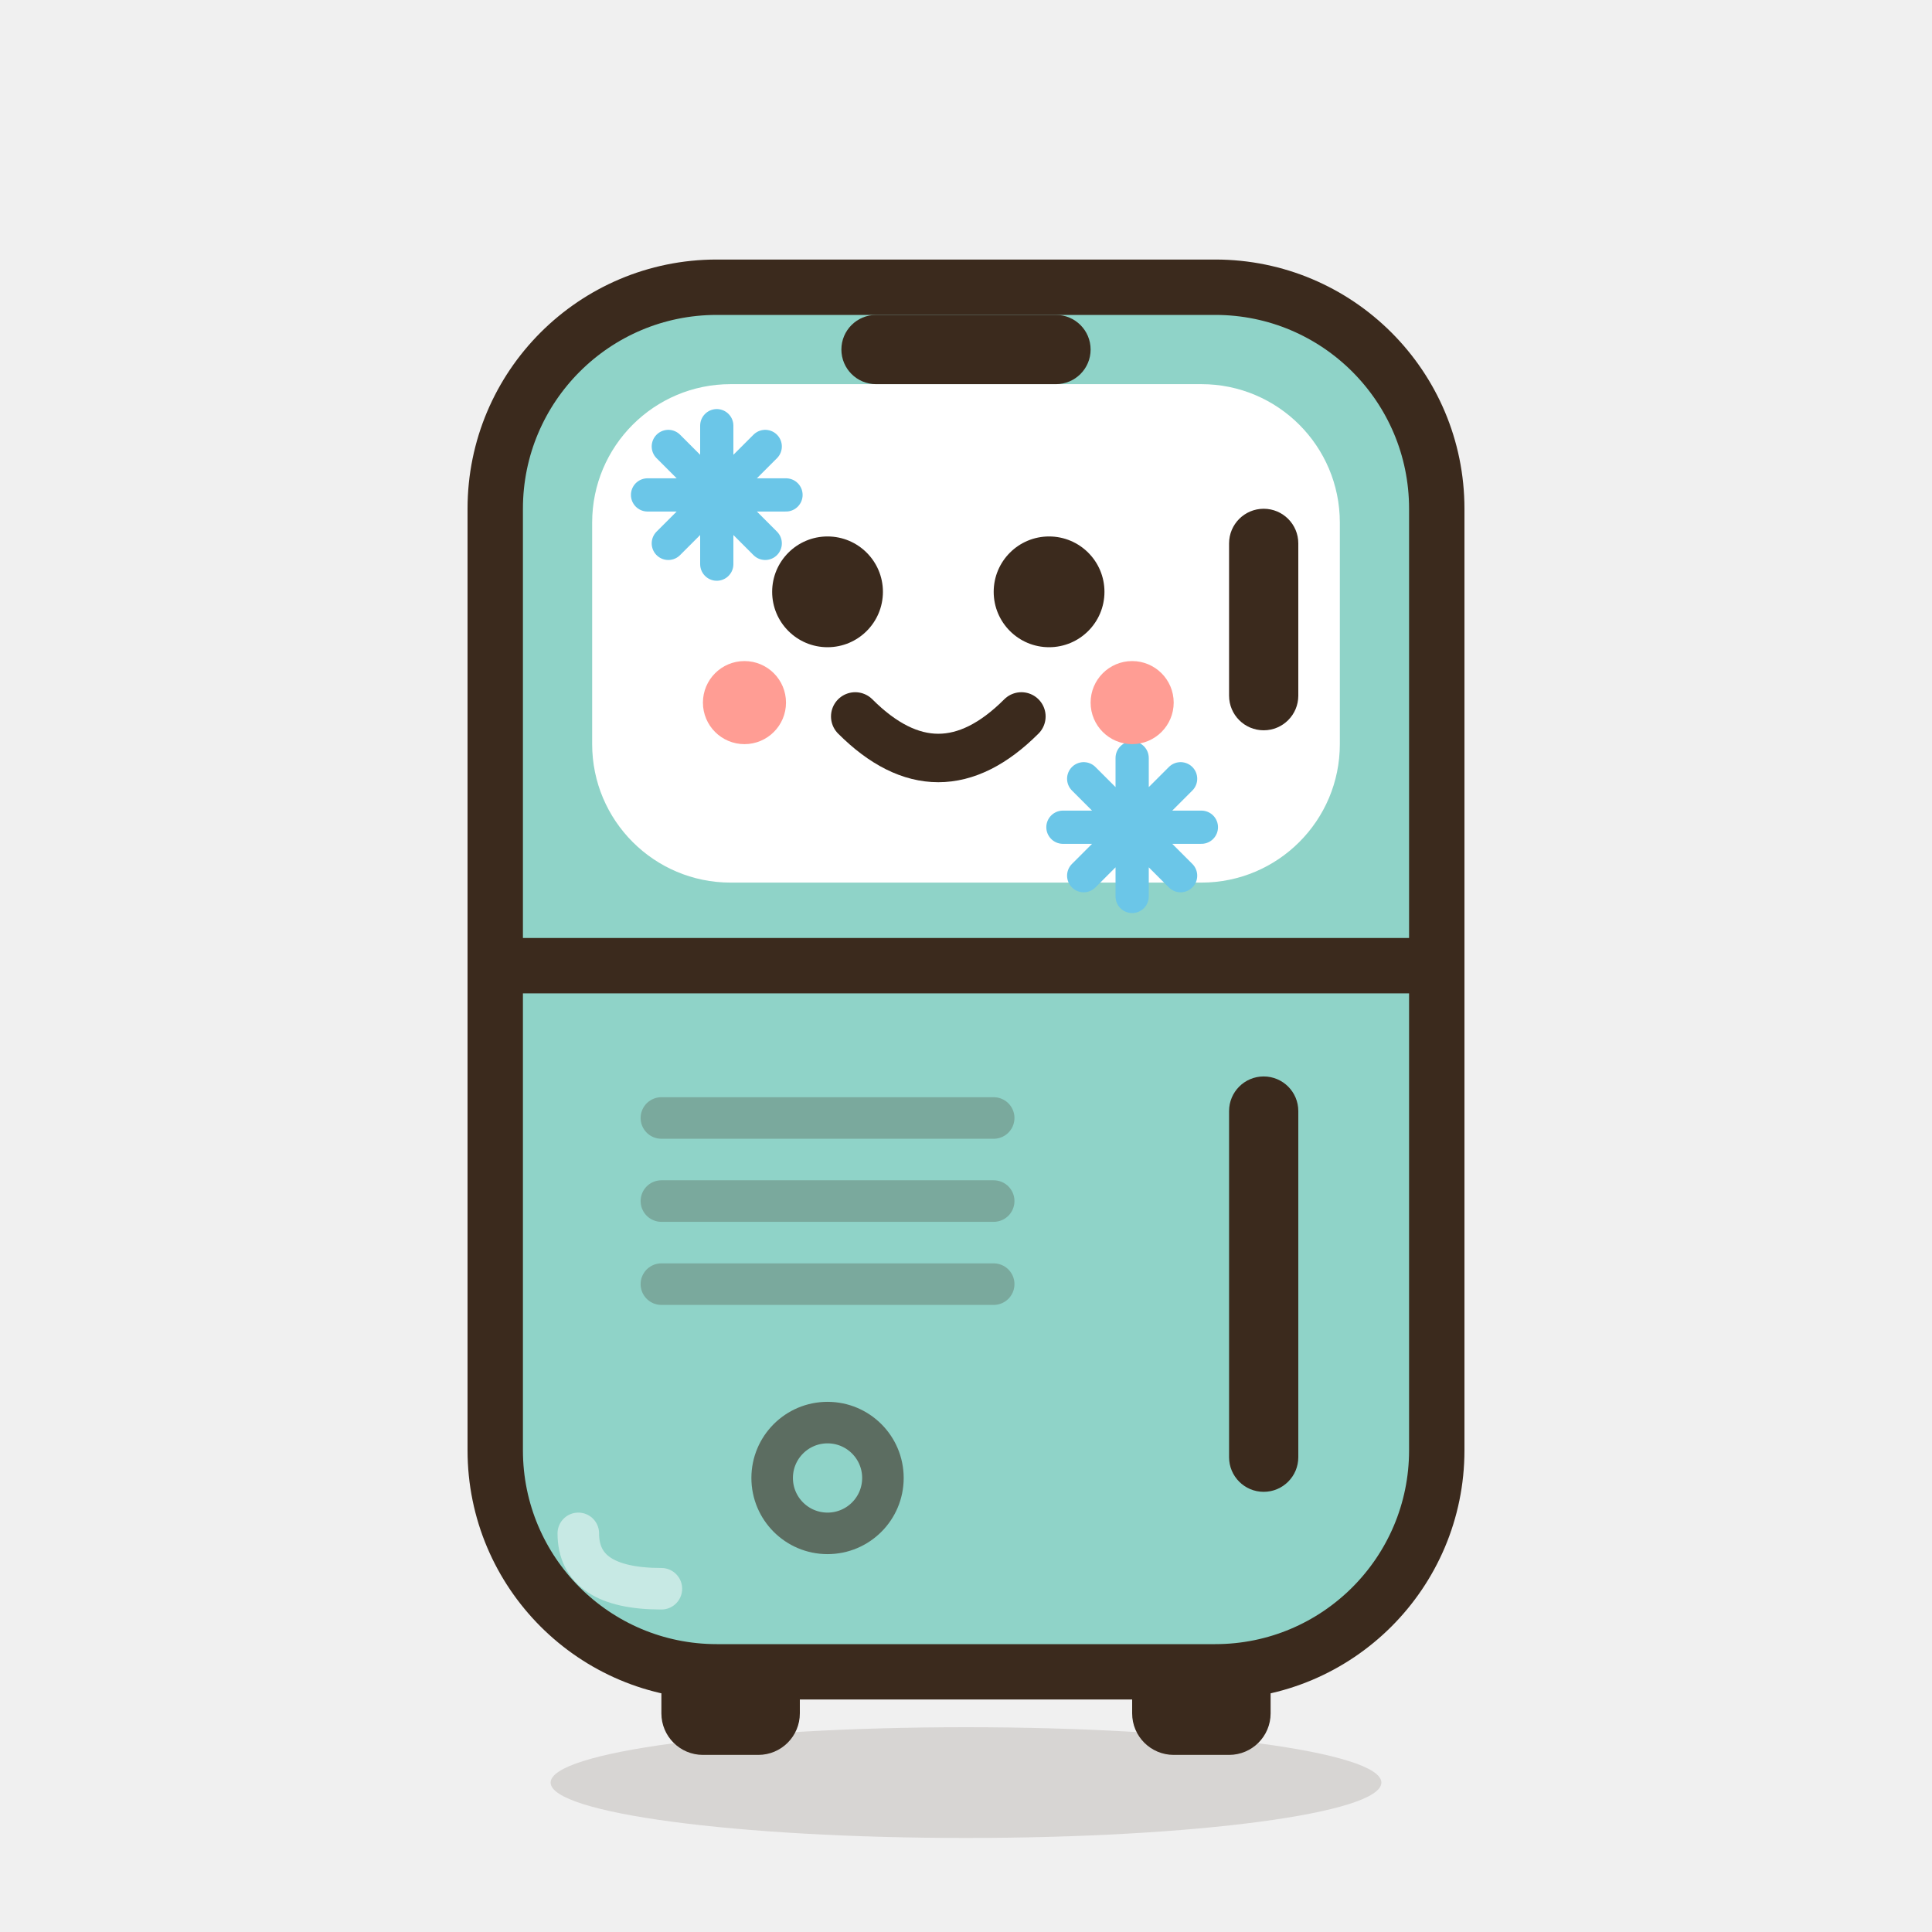
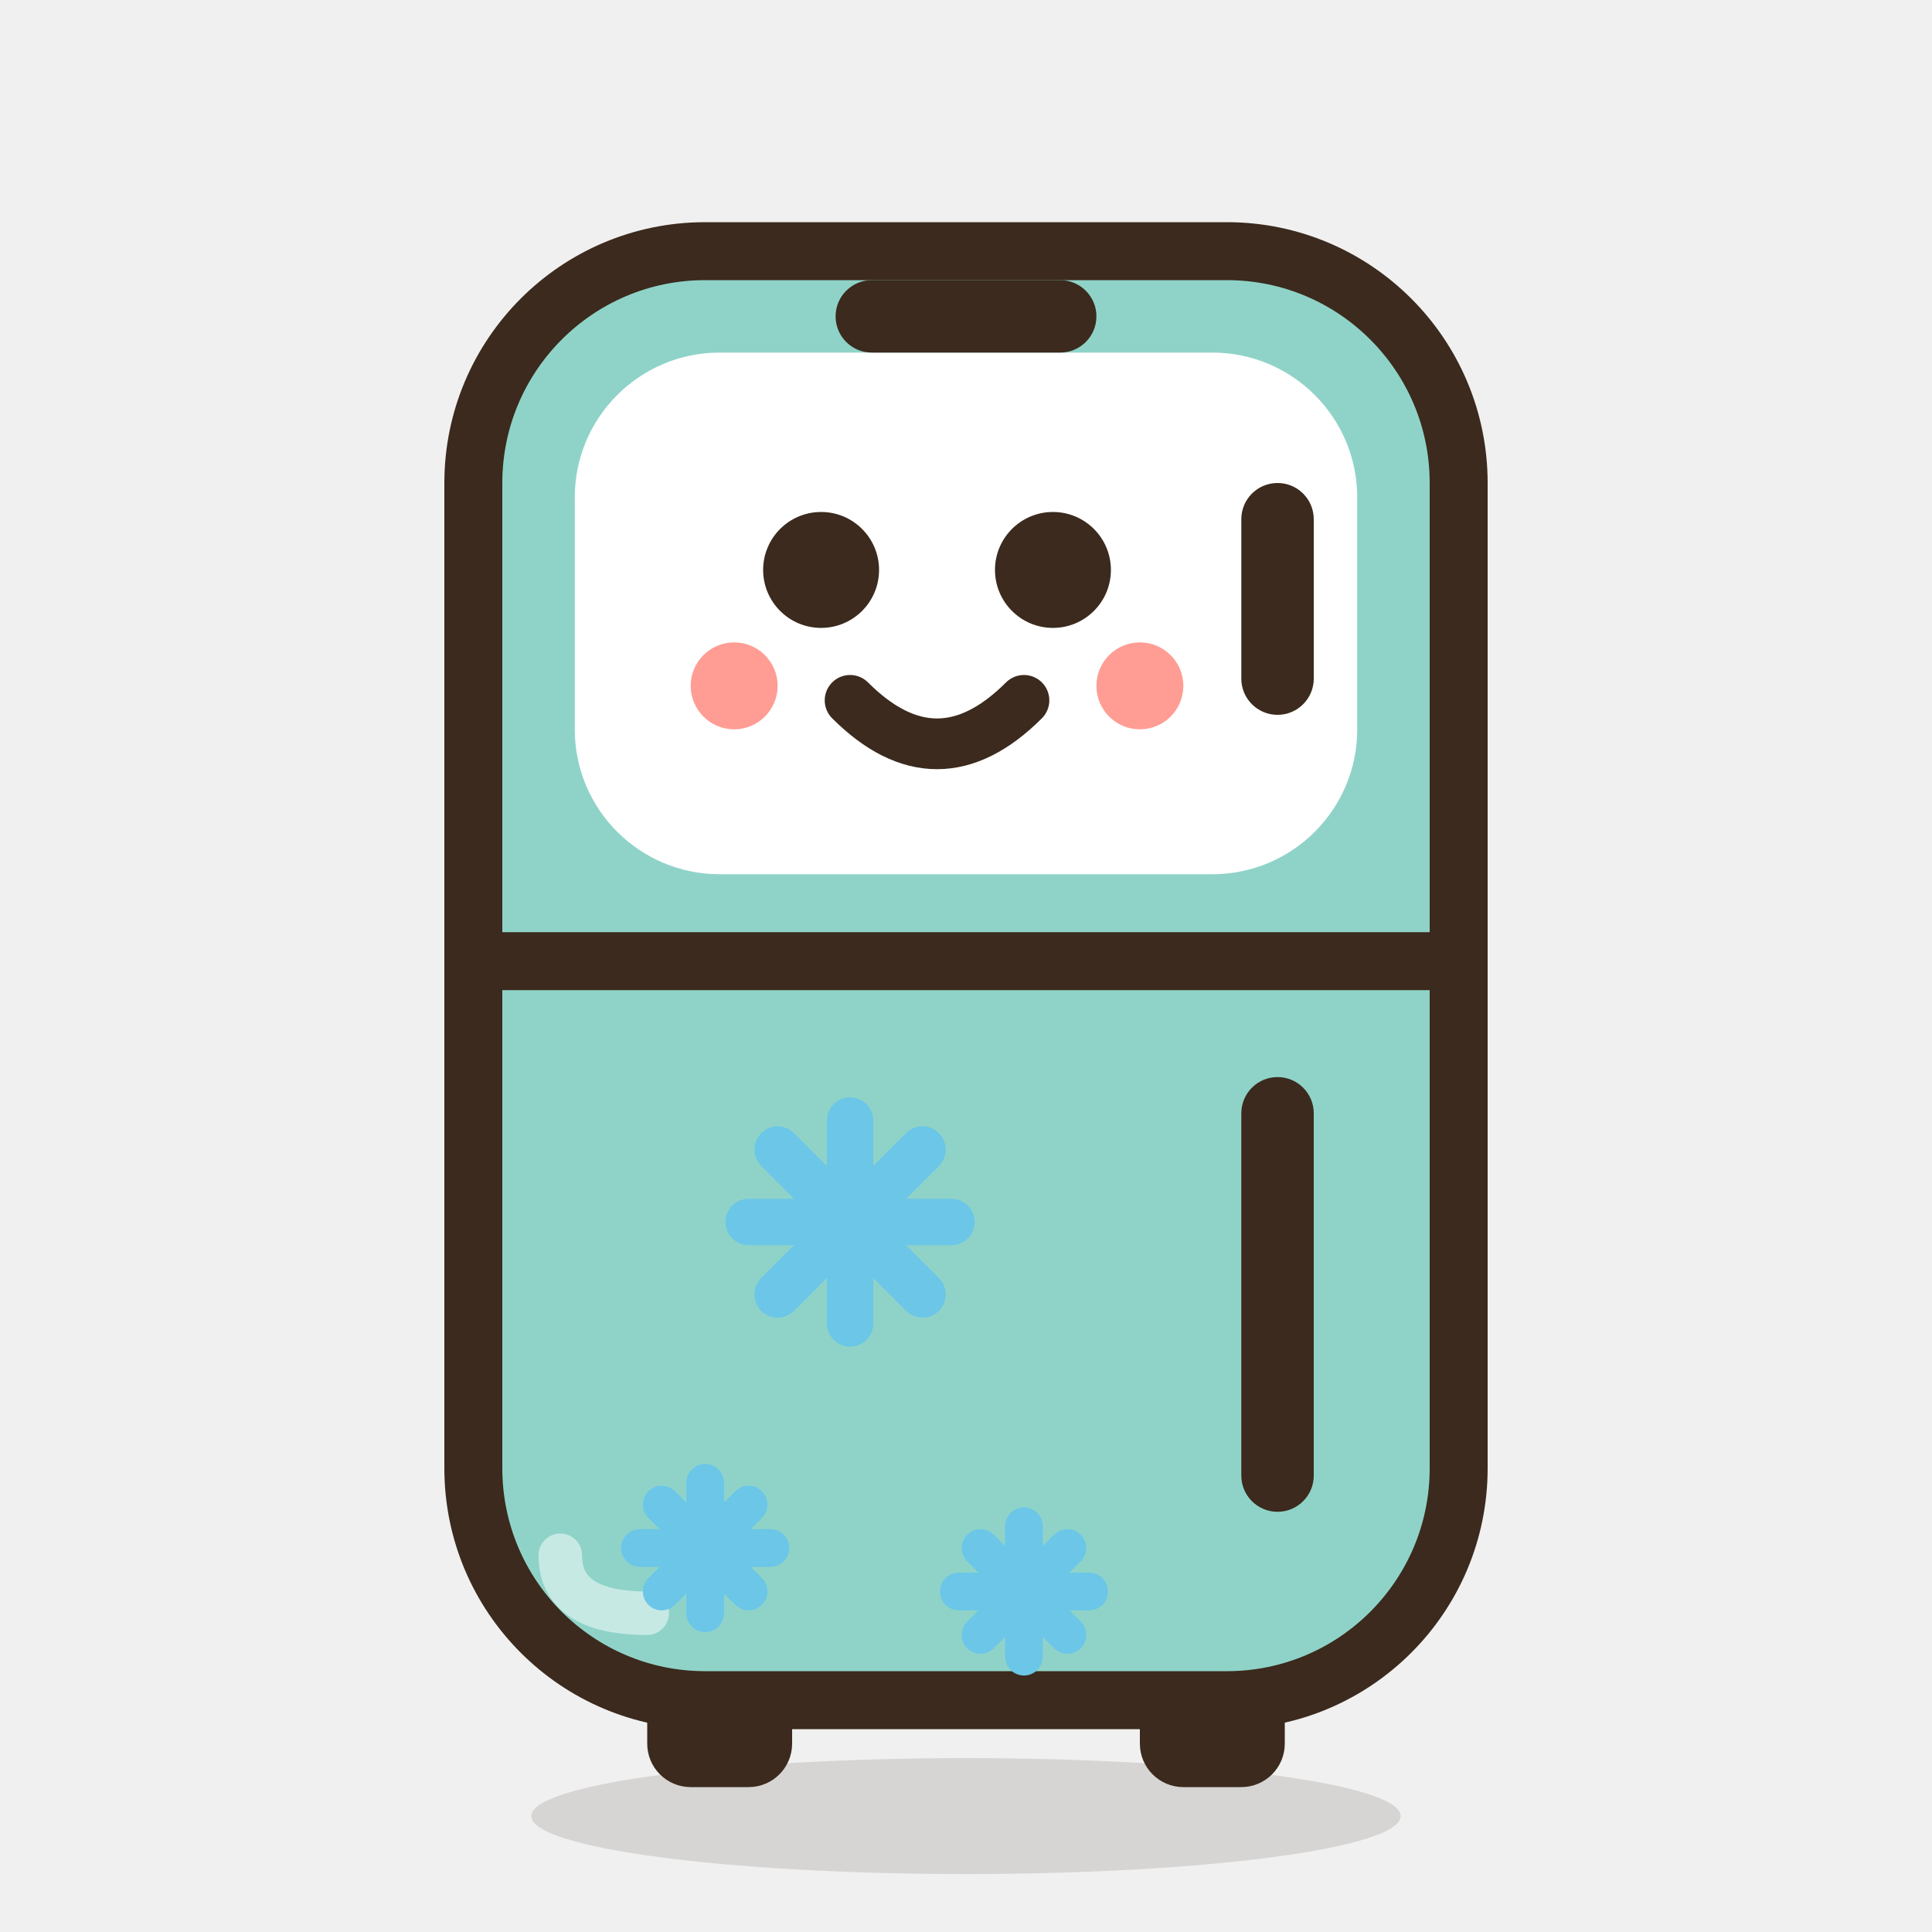
<svg xmlns="http://www.w3.org/2000/svg" viewBox="0 0 120 120" width="120" height="120" role="img" aria-label="MealToUs">
  <style>
    .jump{animation:jump 3.2s ease-in-out infinite;transform-origin:60px 112px}
    .blink{animation:blink 3.6s infinite;transform-box:fill-box;transform-origin:center}
    .snow{animation:snow 2.4s ease-in-out infinite;transform-box:fill-box;transform-origin:center}
-     .snow.b{animation-delay:1.2s}
+     .snow.b{animation-delay:.8s}.snow.c{animation-delay:1.6s}
    .sh{animation:sh 3.2s ease-in-out infinite;transform-origin:center}
    .hand{animation:hand 3.2s ease-in-out infinite;transform-box:fill-box;transform-origin:center}
    @keyframes jump{0%,45%,100%{transform:translateY(0) scale(1,1)}12%{transform:translateY(0) scale(1.05,.94)}24%{transform:translateY(-7px) scale(.97,1.04)}36%{transform:translateY(0) scale(1.05,.95)}42%{transform:translateY(0) scale(.99,1.01)}}
    @keyframes sh{0%,45%,100%{transform:scale(1)}24%{transform:scale(.8)}}
    @keyframes blink{0%,90%,100%{transform:scaleY(1)}93%{transform:scaleY(.1)}}
    @keyframes hand{0%,45%,100%{transform:translateY(0)}24%{transform:translateY(-2px)}}
    @keyframes snow{0%,100%{opacity:0;transform:scale(.3) rotate(0)}50%{opacity:1;transform:scale(1) rotate(60deg)}}
    @media (prefers-reduced-motion:reduce){.jump,.blink,.snow,.sh,.hand{animation:none}.snow{opacity:.9}}
  </style>
-   <g transform="translate(60 66) scale(.86) translate(-60 -62)">
+   <g transform="translate(60 66) scale(.9) translate(-60 -62)">
    <ellipse class="sh" cx="60" cy="114" rx="30" ry="4" fill="#3b2a1d" opacity=".14" />
    <g class="jump">
      <rect x="38" y="104" width="10" height="8" rx="3" fill="#3b2a1d" />
      <rect x="72" y="104" width="10" height="8" rx="3" fill="#3b2a1d" />
      <rect x="26" y="6" width="68" height="100" rx="16" fill="#8FD3C8" stroke="#3b2a1d" stroke-width="4" />
      <path d="M32 96q0 4 6 4" fill="none" stroke="#fff" stroke-width="3" stroke-linecap="round" opacity=".5" />
      <rect x="33" y="13" width="54" height="36" rx="10" fill="#fff" />
-       <g class="snow" fill="none" stroke="#6BC6E8" stroke-width="2.4" stroke-linecap="round">
-         <path d="M42 16v10M37 21h10M38.5 17.5l7 7M45.5 17.5l-7 7" />
-       </g>
-       <g class="snow b" fill="none" stroke="#6BC6E8" stroke-width="2.4" stroke-linecap="round">
-         <path d="M72 40v10M67 45h10M68.5 41.5l7 7M75.5 41.5l-7 7" />
-       </g>
      <rect x="51" y="8" width="18" height="5" rx="2.5" fill="#3b2a1d" />
      <g class="blink">
        <circle cx="50" cy="28" r="4" fill="#3b2a1d" />
        <circle cx="66" cy="28" r="4" fill="#3b2a1d" />
      </g>
      <path d="M52 37q6 6 12 0" fill="none" stroke="#3b2a1d" stroke-width="3.5" stroke-linecap="round" />
      <circle cx="44" cy="36" r="3" fill="#ff9d94" />
      <circle cx="72" cy="36" r="3" fill="#ff9d94" />
      <path d="M26 55h68" stroke="#3b2a1d" stroke-width="4" />
      <rect x="79" y="22" width="5" height="16" rx="2.5" fill="#3b2a1d" />
      <rect class="hand" x="79" y="63" width="5" height="30" rx="2.5" fill="#3b2a1d" />
-       <path d="M38 66h24M38 72h24M38 78h24" stroke="#3b2a1d" stroke-width="3" stroke-linecap="round" opacity=".25" />
-       <circle cx="50" cy="92" r="4" fill="none" stroke="#3b2a1d" stroke-width="3" opacity=".6" />
+       <g class="snow" fill="none" stroke="#6BC6E8" stroke-width="3.2" stroke-linecap="round">
+         <path d="M52 66v14M45 73h14M47 68l10 10M57 68l-10 10" />
+       </g>
+       <g class="snow b" fill="none" stroke="#6BC6E8" stroke-width="2.6" stroke-linecap="round">
+         <path d="M42 91v9M37.5 95.5h9M39 92.5l6 6M45 92.5l-6 6" />
+       </g>
+       <g class="snow c" fill="none" stroke="#6BC6E8" stroke-width="2.6" stroke-linecap="round">
+         <path d="M64 94v9M59.500 98.500h9M61 95.500l6 6M67 95.500l-6 6" />
+       </g>
    </g>
  </g>
</svg>
